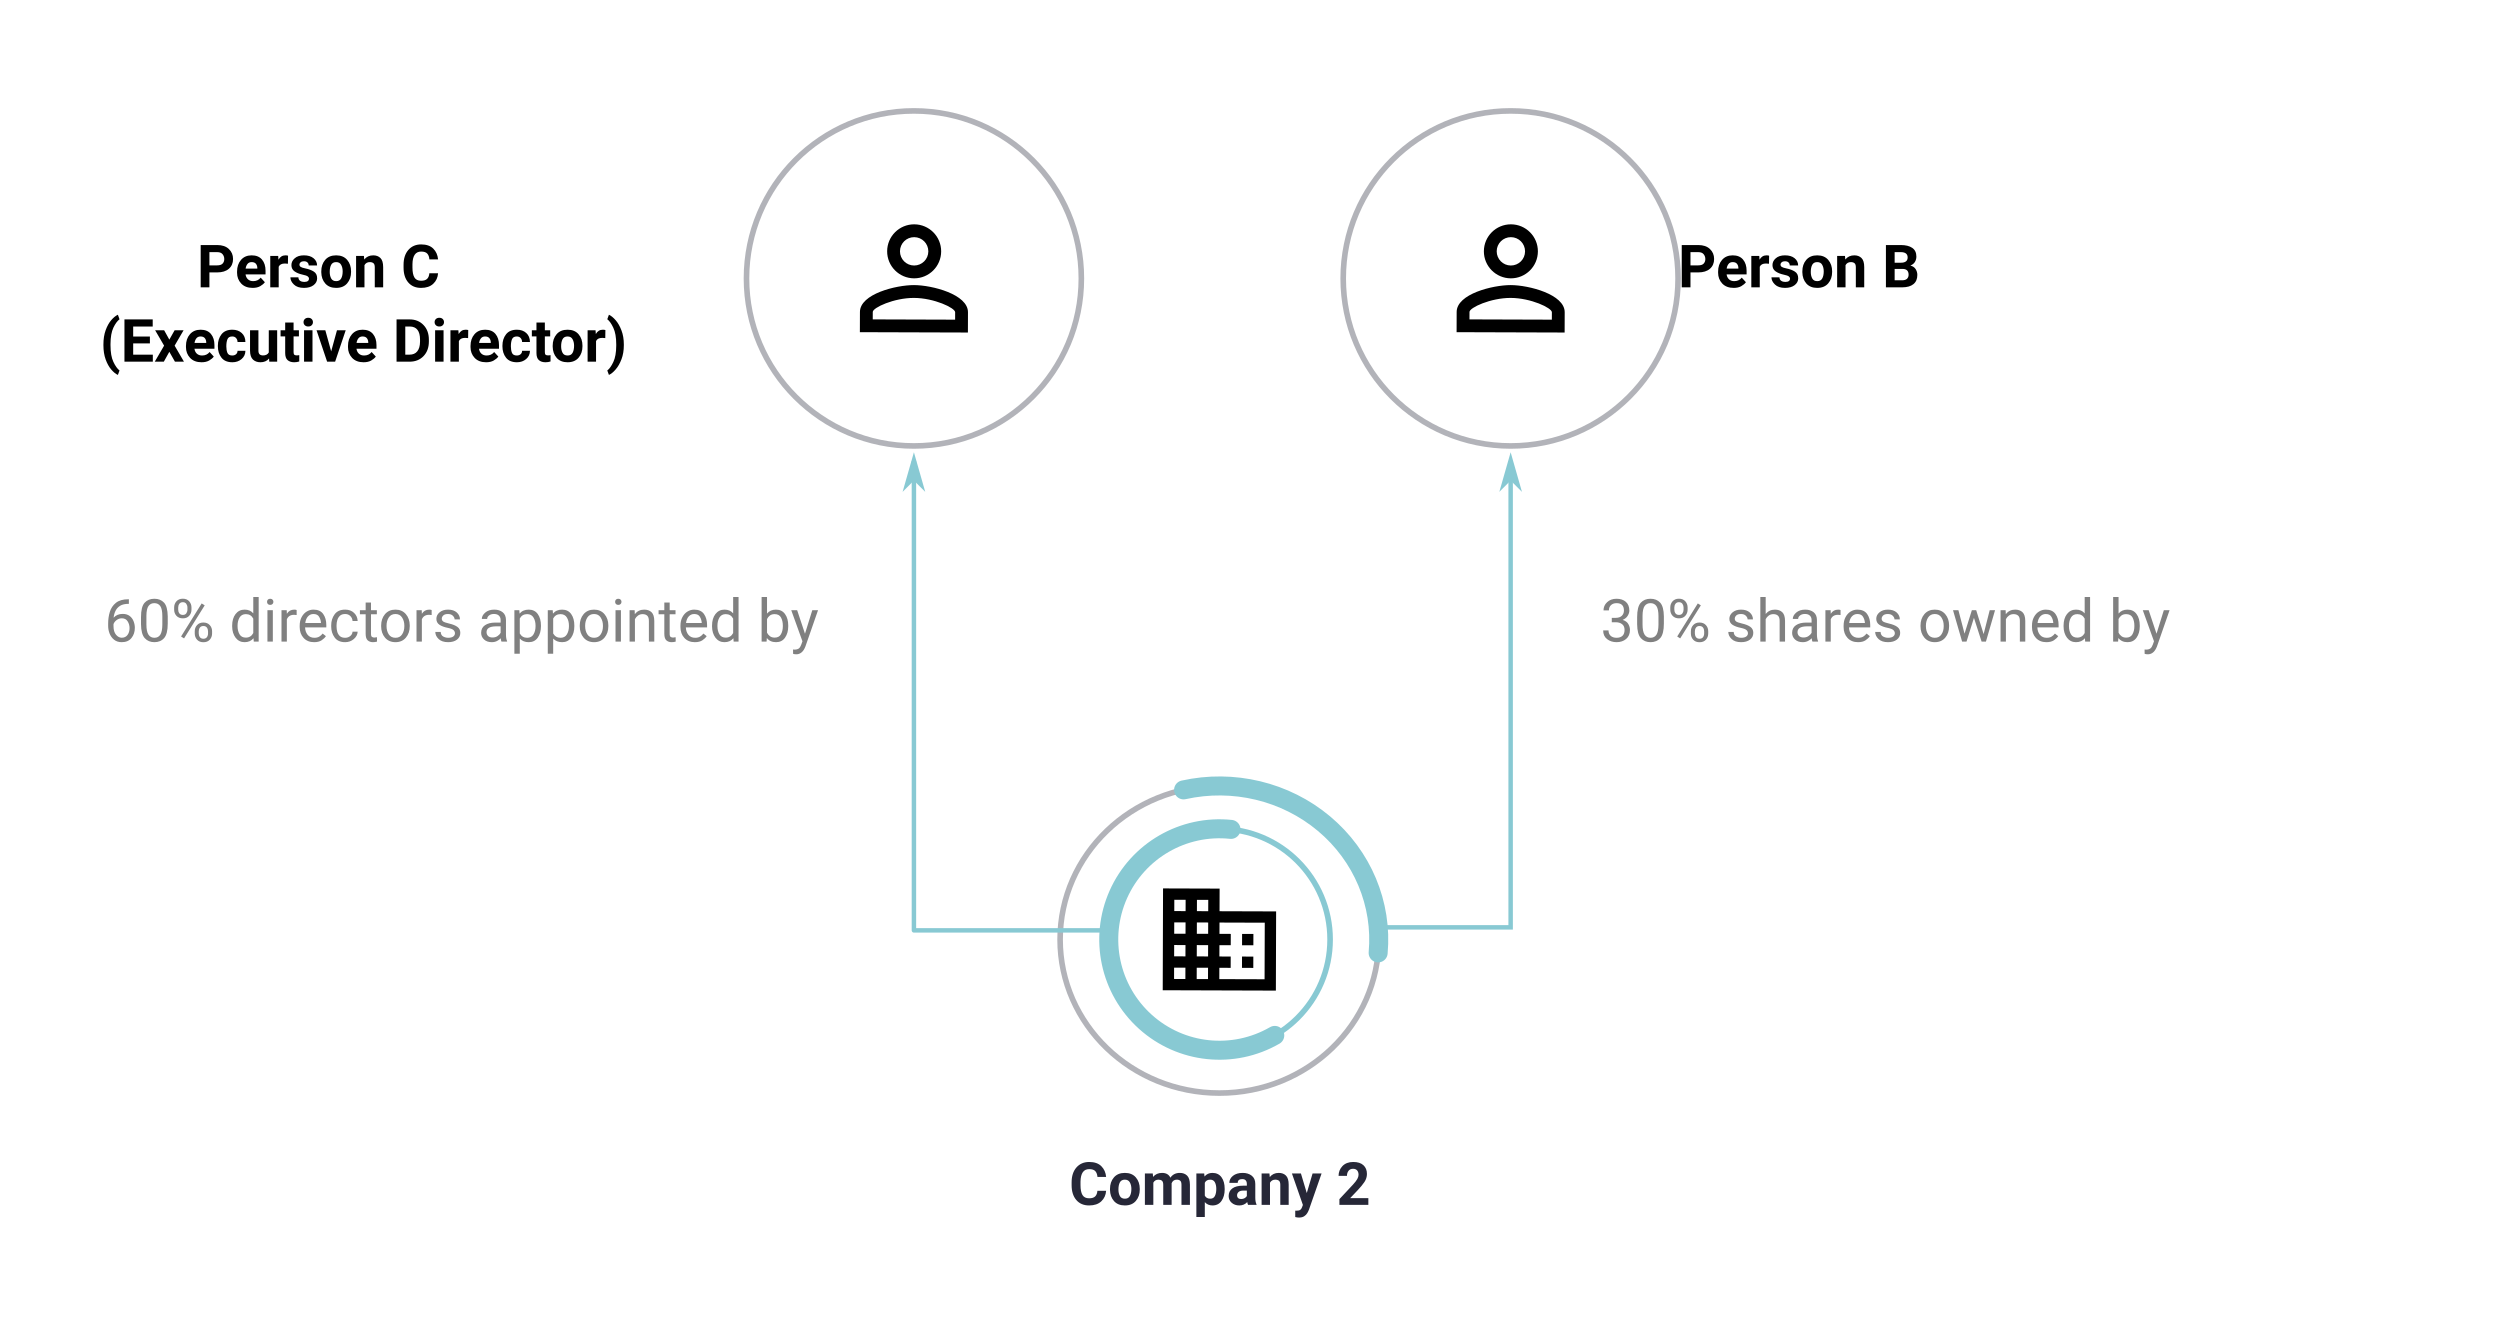
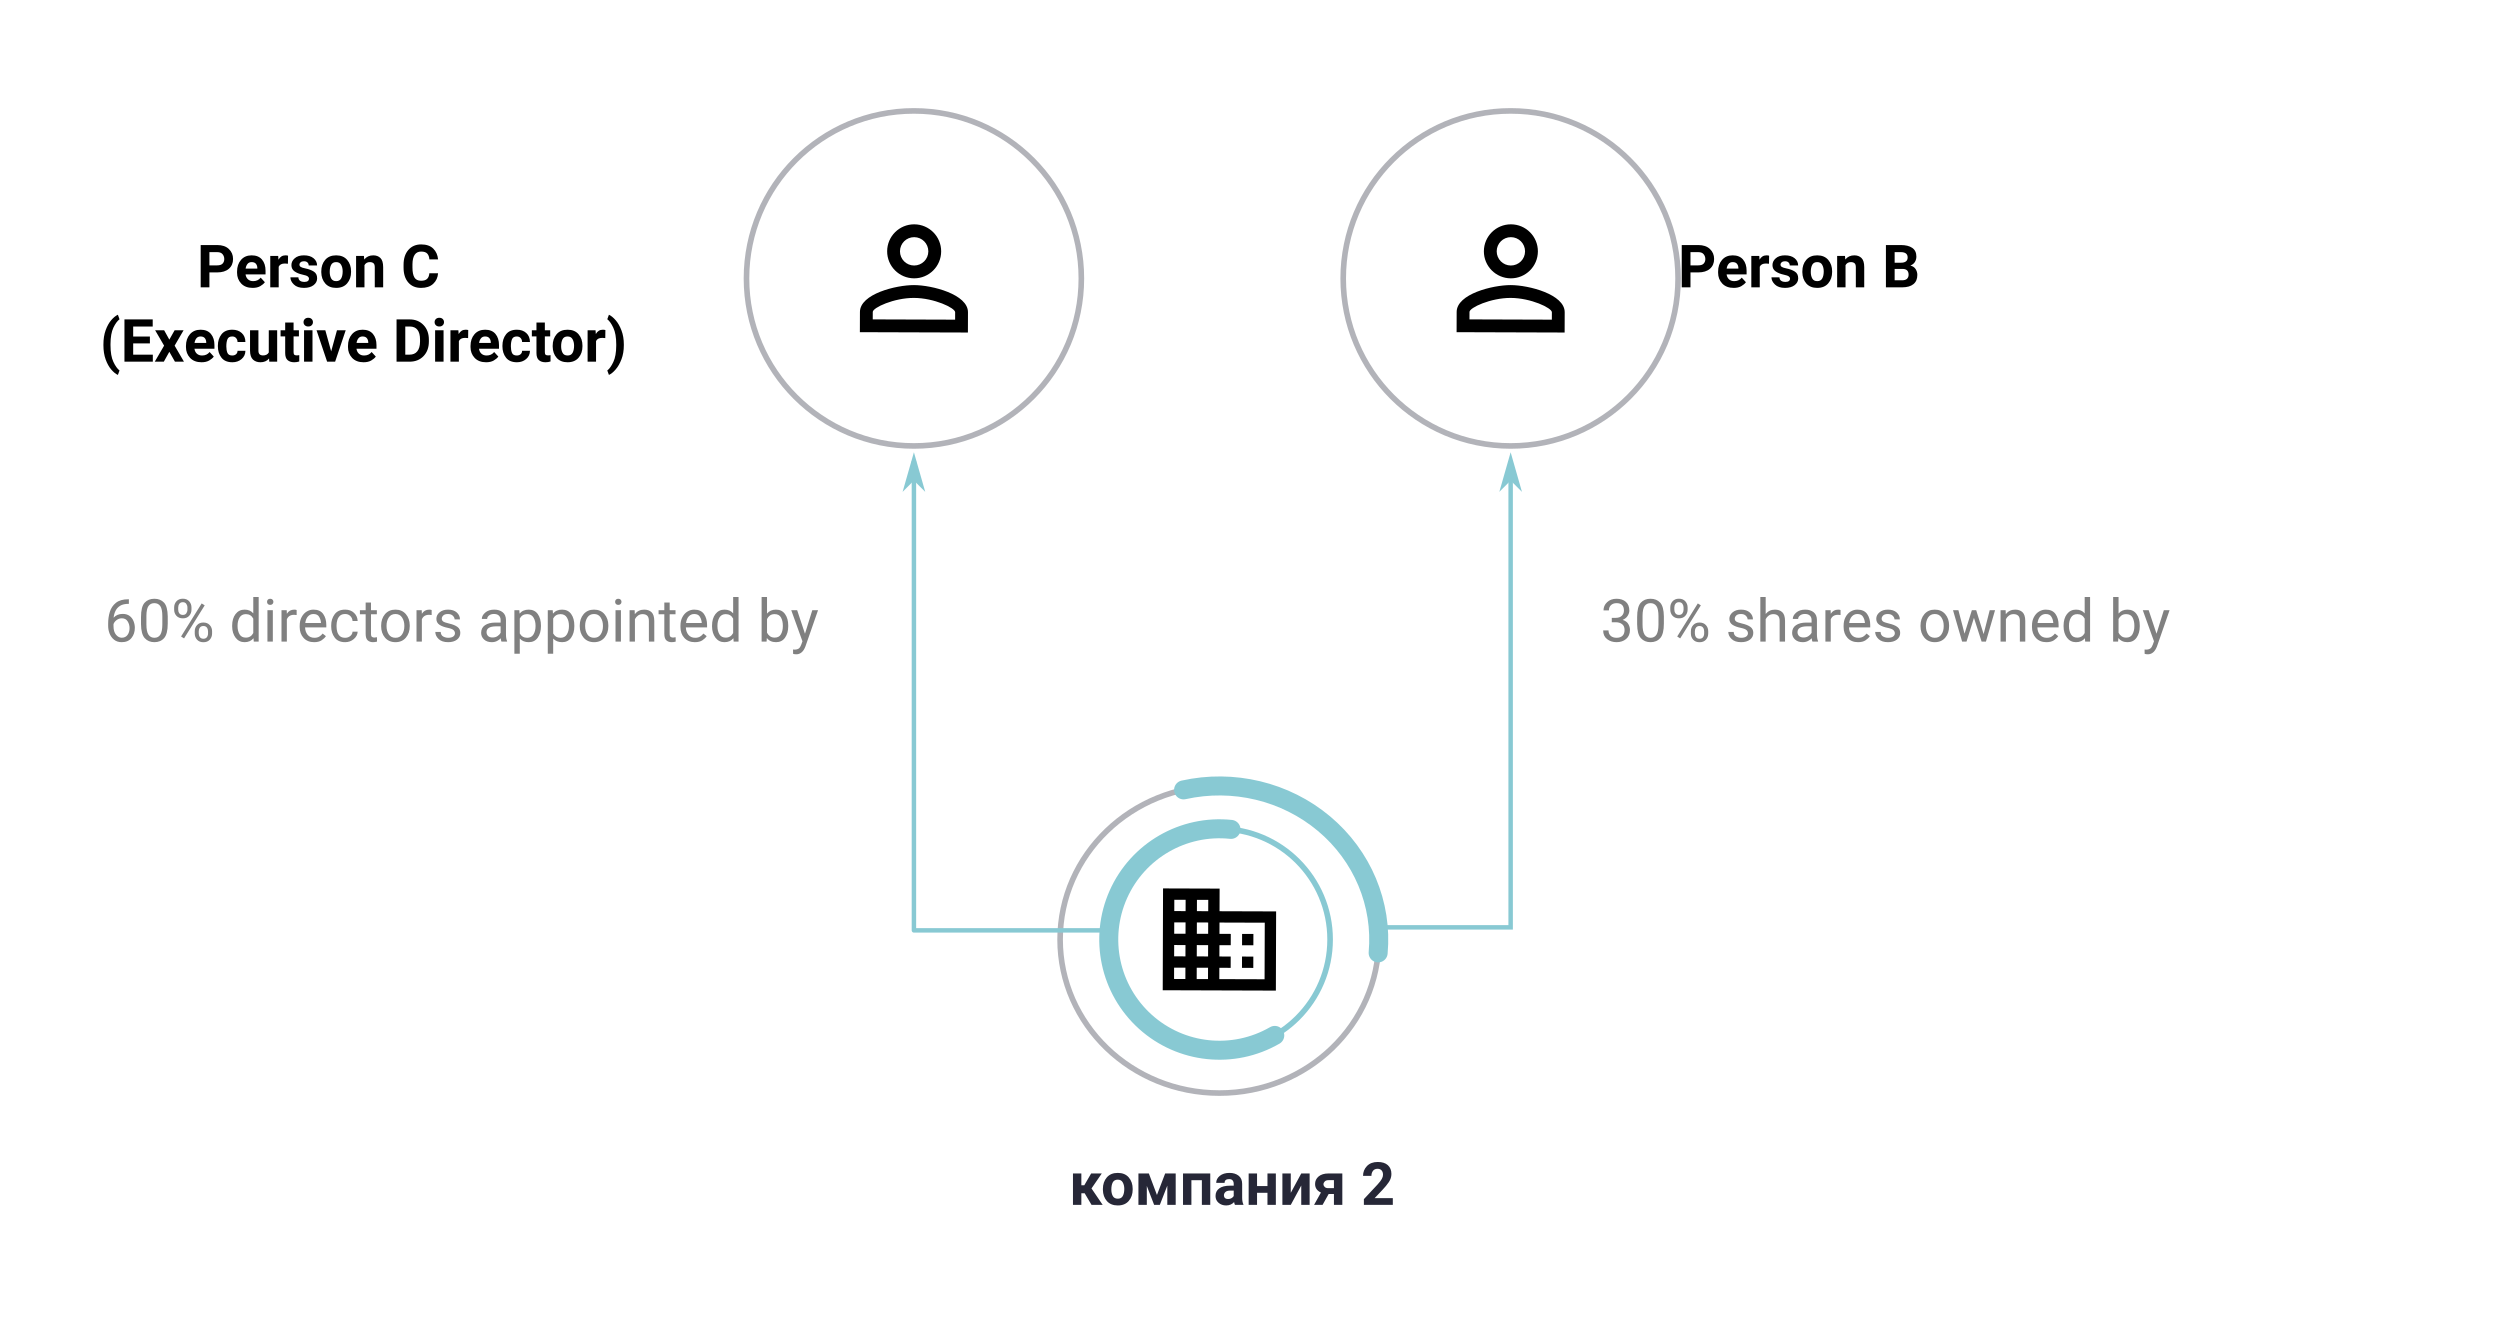
<svg xmlns="http://www.w3.org/2000/svg" id="Layer_1" data-name="Layer 1" viewBox="0 0 693.787 367.894" version="1.1" width="693.787" height="367.894">
  <defs id="defs3">
    <marker orient="auto" refY="0" refX="0" id="Arrow1Lend" style="overflow:visible">
      <path id="path4371" d="M 0,0 5,-5 -12.5,0 5,5 0,0 Z" style="fill:#00deb6;fill-opacity:1;fill-rule:evenodd;stroke:#00deb6;stroke-width:1pt;stroke-opacity:1" transform="matrix(-0.8,0,0,-0.8,-10,0)" />
    </marker>
    <marker orient="auto" refY="0" refX="0" id="Arrow1Mend" style="overflow:visible">
      <path id="path4377" d="M 0,0 5,-5 -12.5,0 5,5 0,0 Z" style="fill:#00deb6;fill-opacity:1;fill-rule:evenodd;stroke:#00deb6;stroke-width:1pt;stroke-opacity:1" transform="matrix(-0.4,0,0,-0.4,-4,0)" />
    </marker>
    <marker orient="auto" refY="0" refX="0" id="Arrow1Mstart" style="overflow:visible">
      <path id="path4374" d="M 0,0 5,-5 -12.5,0 5,5 0,0 Z" style="fill:#88c9d3;fill-opacity:1;fill-rule:evenodd;stroke:#88c9d3;stroke-width:1pt;stroke-opacity:1" transform="matrix(0.4,0,0,0.4,4,0)" />
    </marker>
    <style id="style5">.cls-1,.cls-10,.cls-11,.cls-7,.cls-8{fill:none;}.cls-1,.cls-11{stroke:#00deb6;}.cls-1,.cls-10,.cls-11,.cls-7{stroke-miterlimit:10;}.cls-2{fill:#00deb6;}.cls-3{font-size:16px;fill:#262737;}.cls-12,.cls-3{font-family:HKGrotesk-SemiBold, HK Grotesk;font-weight:700;}.cls-4{letter-spacing:-0.03em;}.cls-5{letter-spacing:-0.02em;}.cls-6{letter-spacing:0em;}.cls-7{stroke:#262737;}.cls-11,.cls-7{stroke-width:5px;}.cls-9{letter-spacing:-0.01em;}.cls-10{stroke:#e6e6e6;}.cls-12{font-size:12px;fill:gray;}.cls-13{letter-spacing:-0.03em;}.cls-14{letter-spacing:-0.01em;}.cls-15{letter-spacing:-0.02em;}.cls-16{letter-spacing:0em;}.cls-17{letter-spacing:0em;}.cls-18{letter-spacing:0em;}</style>
    <marker orient="auto" refY="0" refX="0" id="Arrow1Mstart-2" style="overflow:visible">
      <path id="path4374-0" d="M 0,0 5,-5 -12.5,0 5,5 0,0 Z" style="fill:#00deb6;fill-opacity:1;fill-rule:evenodd;stroke:#00deb6;stroke-width:1pt;stroke-opacity:1" transform="matrix(0.4,0,0,0.4,4,0)" />
    </marker>
    <clipPath id="p.1">
      <path style="clip-rule:evenodd" id="path3414" d="M 0,0 30,0 30,26 0,26 Z" />
    </clipPath>
    <clipPath id="p.2">
      <path style="clip-rule:evenodd" id="path3423" d="M 0,0 24,0 24,25 0,25 Z" />
    </clipPath>
    <clipPath id="p.1-3">
      <path style="clip-rule:evenodd" id="path3414-8" d="M 0,0 30,0 30,26 0,26 Z" />
    </clipPath>
    <marker orient="auto" refY="0" refX="0" id="Arrow1Mstart-8" style="overflow:visible">
      <path id="path4374-9" d="M 0,0 5,-5 -12.5,0 5,5 0,0 Z" style="fill:#00deb6;fill-opacity:1;fill-rule:evenodd;stroke:#00deb6;stroke-width:1pt;stroke-opacity:1" transform="matrix(0.4,0,0,0.4,4,0)" />
    </marker>
    <clipPath id="p.2-2">
      <path style="clip-rule:evenodd" id="path3423-2" d="M 0,0 24,0 24,25 0,25 Z" />
    </clipPath>
    <marker orient="auto" refY="0" refX="0" id="Arrow1Mstart-6" style="overflow:visible">
      <path id="path4374-3" d="M 0,0 5,-5 -12.5,0 5,5 0,0 Z" style="fill:#00deb6;fill-opacity:1;fill-rule:evenodd;stroke:#00deb6;stroke-width:1pt;stroke-opacity:1" transform="matrix(0.4,0,0,0.4,4,0)" />
    </marker>
    <marker orient="auto" refY="0" refX="0" id="Arrow1Mstart-84" style="overflow:visible">
      <path id="path4374-4" d="M 0,0 5,-5 -12.5,0 5,5 0,0 Z" style="fill:#88c9d3;fill-opacity:1;fill-rule:evenodd;stroke:#88c9d3;stroke-width:1pt;stroke-opacity:1" transform="matrix(0.4,0,0,0.4,4,0)" />
    </marker>
  </defs>
  <text class="cls-3" id="text31" style="font-style:normal;font-variant:normal;font-weight:bold;font-stretch:normal;font-size:16.504px;line-height:125%;font-family:Roboto;-inkscape-font-specification:'Roboto, Bold';text-align:start;writing-mode:lr-tb;text-anchor:start;fill:#262737" x="283.575" y="334.287" transform="scale(0.9997463,1.000254)">
-     <tspan x="296.778" y="334.287" id="tspan35" style="font-style:normal;font-variant:normal;font-weight:bold;font-stretch:normal;font-size:16.504px;line-height:125%;font-family:Roboto;-inkscape-font-specification:'Roboto, Bold';text-align:start;writing-mode:lr-tb;text-anchor:start">Company 2</tspan>
+     <tspan x="296.778" y="334.287" id="tspan35" style="font-style:normal;font-variant:normal;font-weight:bold;font-stretch:normal;font-size:16.504px;line-height:125%;font-family:Roboto;-inkscape-font-specification:'Roboto, Bold';text-align:start;writing-mode:lr-tb;text-anchor:start">компания 2</tspan>
  </text>
  <path style="fill:none;fill-rule:evenodd;stroke:#88c9d3;stroke-width:1.237;stroke-linecap:butt;stroke-linejoin:miter;stroke-miterlimit:4;stroke-dasharray:none;stroke-opacity:1;marker-start:url(#Arrow1Mstart)" d="m 419.226,127.944 0,85.454 0,0 0,43.956 -37.106,0" id="path12354" />
  <ellipse class="cls-11" id="circle209-7-4-8" style="fill:none;stroke:#b2b3b9;stroke-width:1.558;stroke-linecap:round;stroke-miterlimit:10;stroke-dasharray:none;stroke-opacity:1" cx="338.41" cy="260.728" rx="44.215" ry="42.615" />
  <path class="cls-11" id="circle209-7-4" style="fill:none;stroke:#88c9d3;stroke-width:5.275;stroke-linecap:round;stroke-miterlimit:10;stroke-dasharray:none;stroke-opacity:1" d="m -382.456,264.442 a 44.215,42.615 0 0 1 15.039,-35.876 44.215,42.615 0 0 1 38.953,-9.361" transform="scale(-1,1)" />
  <ellipse class="cls-7" cx="419.226" cy="77.268" id="ellipse25-6" style="fill:none;stroke:#b2b3b9;stroke-width:1.558;stroke-miterlimit:10;stroke-dasharray:none;stroke-opacity:1" rx="46.465" ry="46.489" />
  <ellipse class="cls-11" id="circle209-7-4-3-8" style="fill:none;stroke:#88c9d3;stroke-width:1.558;stroke-linecap:round;stroke-miterlimit:10;stroke-dasharray:none;stroke-opacity:1" cx="338.41" cy="260.728" rx="30.713" ry="30.729" />
  <path class="cls-11" id="circle209-7-4-3" style="fill:none;stroke:#88c9d3;stroke-width:5.275;stroke-linecap:round;stroke-miterlimit:10;stroke-dasharray:none;stroke-opacity:1" d="m 353.766,287.34 a 30.713,30.729 0 0 1 -35.907,-3.776 30.713,30.729 0 0 1 -7.507,-35.334 30.713,30.729 0 0 1 31.268,-18.062" />
  <ellipse class="cls-7" cx="253.626" cy="77.268" id="ellipse25-6-6" style="fill:none;stroke:#b2b3b9;stroke-width:1.558;stroke-miterlimit:10;stroke-dasharray:none;stroke-opacity:1" rx="46.465" ry="46.489" />
  <path style="fill:none;fill-rule:evenodd;stroke:#88c9d3;stroke-width:1.237;stroke-linecap:butt;stroke-linejoin:round;stroke-miterlimit:4;stroke-dasharray:none;stroke-opacity:1;marker-start:url(#Arrow1Mstart-84)" d="m 253.626,127.944 0,85.454 0,0 0,44.798 53.57,0 0,0" id="path12354-8" />
  <text xml:space="preserve" style="font-style:normal;font-weight:normal;font-size:48.012px;line-height:125%;font-family:sans-serif;letter-spacing:0px;word-spacing:0px;fill:#000000;fill-opacity:1;stroke:none;stroke-width:1px;stroke-linecap:butt;stroke-linejoin:miter;stroke-opacity:1" x="28.944" y="178.012" id="text15734" transform="scale(0.9997463,1.000254)">
    <tspan id="tspan15736" x="28.944" y="178.012" style="color:#000000;font-style:normal;font-variant:normal;font-weight:normal;font-stretch:normal;font-size:16.504px;line-height:125%;font-family:Roboto;-inkscape-font-specification:'Roboto, Normal';text-indent:0;text-align:start;text-decoration:none;text-decoration-line:none;text-decoration-style:solid;text-decoration-color:#000000;letter-spacing:0px;word-spacing:0px;text-transform:none;direction:ltr;block-progression:tb;writing-mode:lr-tb;baseline-shift:baseline;text-anchor:start;white-space:normal;clip-rule:nonzero;display:inline;overflow:visible;visibility:visible;opacity:1;isolation:auto;mix-blend-mode:normal;color-interpolation:sRGB;color-interpolation-filters:linearRGB;solid-color:#000000;solid-opacity:1;fill:#808080;fill-opacity:1;fill-rule:nonzero;stroke:none;stroke-width:1px;stroke-linecap:butt;stroke-linejoin:miter;stroke-miterlimit:4;stroke-dasharray:none;stroke-dashoffset:0;stroke-opacity:1;color-rendering:auto;image-rendering:auto;shape-rendering:auto;text-rendering:auto;enable-background:accumulate">60% directors appointed by</tspan>
  </text>
  <text xml:space="preserve" style="font-style:normal;font-weight:normal;font-size:48.012px;line-height:125%;font-family:sans-serif;letter-spacing:0px;word-spacing:0px;fill:#000000;fill-opacity:1;stroke:none;stroke-width:1px;stroke-linecap:butt;stroke-linejoin:miter;stroke-opacity:1" x="444.249" y="178.012" id="text15738" transform="scale(0.9997463,1.000254)">
    <tspan id="tspan15740" x="444.249" y="178.012" style="color:#000000;font-style:normal;font-variant:normal;font-weight:normal;font-stretch:normal;font-size:16.504px;line-height:125%;font-family:Roboto;-inkscape-font-specification:'Roboto, Normal';text-indent:0;text-align:start;text-decoration:none;text-decoration-line:none;text-decoration-style:solid;text-decoration-color:#000000;letter-spacing:0px;word-spacing:0px;text-transform:none;direction:ltr;block-progression:tb;writing-mode:lr-tb;baseline-shift:baseline;text-anchor:start;white-space:normal;clip-rule:nonzero;display:inline;overflow:visible;visibility:visible;opacity:1;isolation:auto;mix-blend-mode:normal;color-interpolation:sRGB;color-interpolation-filters:linearRGB;solid-color:#000000;solid-opacity:1;fill:#808080;fill-opacity:1;fill-rule:nonzero;stroke:none;stroke-width:1px;stroke-linecap:butt;stroke-linejoin:miter;stroke-miterlimit:4;stroke-dasharray:none;stroke-dashoffset:0;stroke-opacity:1;color-rendering:auto;image-rendering:auto;shape-rendering:auto;text-rendering:auto;enable-background:accumulate">30% shares owned by</tspan>
  </text>
  <text xml:space="preserve" style="font-style:normal;font-weight:normal;font-size:48.012px;line-height:125%;font-family:sans-serif;letter-spacing:0px;word-spacing:0px;fill:#000000;fill-opacity:1;stroke:none;stroke-width:1px;stroke-linecap:butt;stroke-linejoin:miter;stroke-opacity:1" x="518.111" y="79.719" id="text15742" transform="scale(0.9997463,1.000254)">
    <tspan id="tspan15744" x="518.111" y="79.719" style="color:#000000;font-style:normal;font-variant:normal;font-weight:bold;font-stretch:normal;font-size:16.504px;line-height:125%;font-family:Roboto;-inkscape-font-specification:'Roboto, Bold';text-indent:0;text-align:center;text-decoration:none;text-decoration-line:none;text-decoration-style:solid;text-decoration-color:#000000;letter-spacing:0px;word-spacing:0px;text-transform:none;direction:ltr;block-progression:tb;writing-mode:lr-tb;baseline-shift:baseline;text-anchor:middle;white-space:normal;clip-rule:nonzero;display:inline;overflow:visible;visibility:visible;opacity:1;isolation:auto;mix-blend-mode:normal;color-interpolation:sRGB;color-interpolation-filters:linearRGB;solid-color:#000000;solid-opacity:1;fill:#000000;fill-opacity:1;fill-rule:nonzero;stroke:none;stroke-width:1px;stroke-linecap:butt;stroke-linejoin:miter;stroke-miterlimit:4;stroke-dasharray:none;stroke-dashoffset:0;stroke-opacity:1;color-rendering:auto;image-rendering:auto;shape-rendering:auto;text-rendering:auto;enable-background:accumulate">Person B</tspan>
  </text>
  <text xml:space="preserve" style="font-style:normal;font-weight:normal;font-size:48.012px;line-height:125%;font-family:sans-serif;letter-spacing:0px;word-spacing:0px;fill:#000000;fill-opacity:1;stroke:none;stroke-width:1px;stroke-linecap:butt;stroke-linejoin:miter;stroke-opacity:1" x="119.61" y="79.719" id="text15746" transform="scale(0.9997463,1.000254)">
    <tspan id="tspan15748" x="119.61" y="79.719" style="font-style:normal;font-variant:normal;font-weight:bold;font-stretch:normal;font-size:16.504px;line-height:125%;font-family:Roboto;-inkscape-font-specification:'Roboto, Bold';text-align:center;writing-mode:lr-tb;text-anchor:middle">Person C</tspan>
    <tspan x="119.61" y="100.349" id="tspan15750" style="font-style:normal;font-variant:normal;font-weight:bold;font-stretch:normal;font-size:16.504px;line-height:125%;font-family:Roboto;-inkscape-font-specification:'Roboto, Bold';text-align:center;writing-mode:lr-tb;text-anchor:middle">(Executive Director)</tspan>
  </text>
  <path id="path4516" d="m 338.441,252.879 0.02,-6.28 -15.699,-0.051 -0.088,28.259 31.399,0.102 0.071,-21.979 z m -9.481,18.809 -3.139,-0.011 0.01,-3.139 3.14,0.011 z m 0.02,-6.28 -3.139,-0.011 0.01,-3.139 3.14,0.011 z m 0.02,-6.28 -3.139,-0.011 0.01,-3.139 3.14,0.011 z m 0.02,-6.28 -3.139,-0.011 0.01,-3.139 3.14,0.011 z m 6.219,18.86 -3.139,-0.01 0.01,-3.143 3.14,0.011 z m 0.02,-6.28 -3.139,-0.01 0.01,-3.14 3.14,0.011 z m 0.02,-6.28 -3.139,-0.01 0.01,-3.14 3.14,0.011 z m 0.02,-6.28 -3.139,-0.01 0.011,-3.14 3.14,0.011 z m 15.639,18.89 -12.56,-0.038 0.01,-3.14 3.14,0.011 0.01,-3.14 -3.139,-0.01 0.01,-3.14 3.14,0.011 0.01,-3.14 -3.139,-0.01 0.01,-3.14 12.56,0.041 z m -3.1,-12.57 -3.139,-0.01 -0.011,3.139 3.14,0.011 z m -0.02,6.28 -3.139,-0.01 -0.011,3.139 3.14,0.011 z" />
  <path id="path5743" d="m 253.704,65.814 a 3.935,3.935 0 1 1 -3.948,3.922 3.934,3.934 0 0 1 3.948,-3.922 m -0.054,16.864 c 5.565,0.018 11.421,2.774 11.417,3.972 l -0.007,2.061 -22.861,-0.075 0.007,-2.061 c 0,-1.198 5.878,-3.916 11.444,-3.898 m 0.066,-20.424 a 7.495,7.495 0 1 0 7.471,7.519 7.493,7.493 0 0 0 -7.471,-7.519 z m -0.054,16.864 c -5.003,-0.016 -14.999,2.462 -15.017,7.446 l -0.018,5.621 29.981,0.096 0.019,-5.621 c 0.017,-4.982 -9.962,-7.526 -14.965,-7.542 z" />
  <path id="path5743-5" d="m 419.304,65.814 a 3.935,3.935 0 1 1 -3.948,3.922 3.934,3.934 0 0 1 3.948,-3.922 m -0.054,16.864 c 5.565,0.018 11.421,2.774 11.417,3.972 l -0.007,2.061 -22.861,-0.075 0.007,-2.061 c 0,-1.198 5.878,-3.916 11.444,-3.898 m 0.066,-20.424 a 7.495,7.495 0 1 0 7.471,7.519 7.493,7.493 0 0 0 -7.471,-7.519 z m -0.054,16.864 c -5.003,-0.016 -14.999,2.462 -15.017,7.446 l -0.018,5.621 29.981,0.096 0.019,-5.621 c 0.017,-4.982 -9.962,-7.526 -14.965,-7.542 z" />
</svg>
